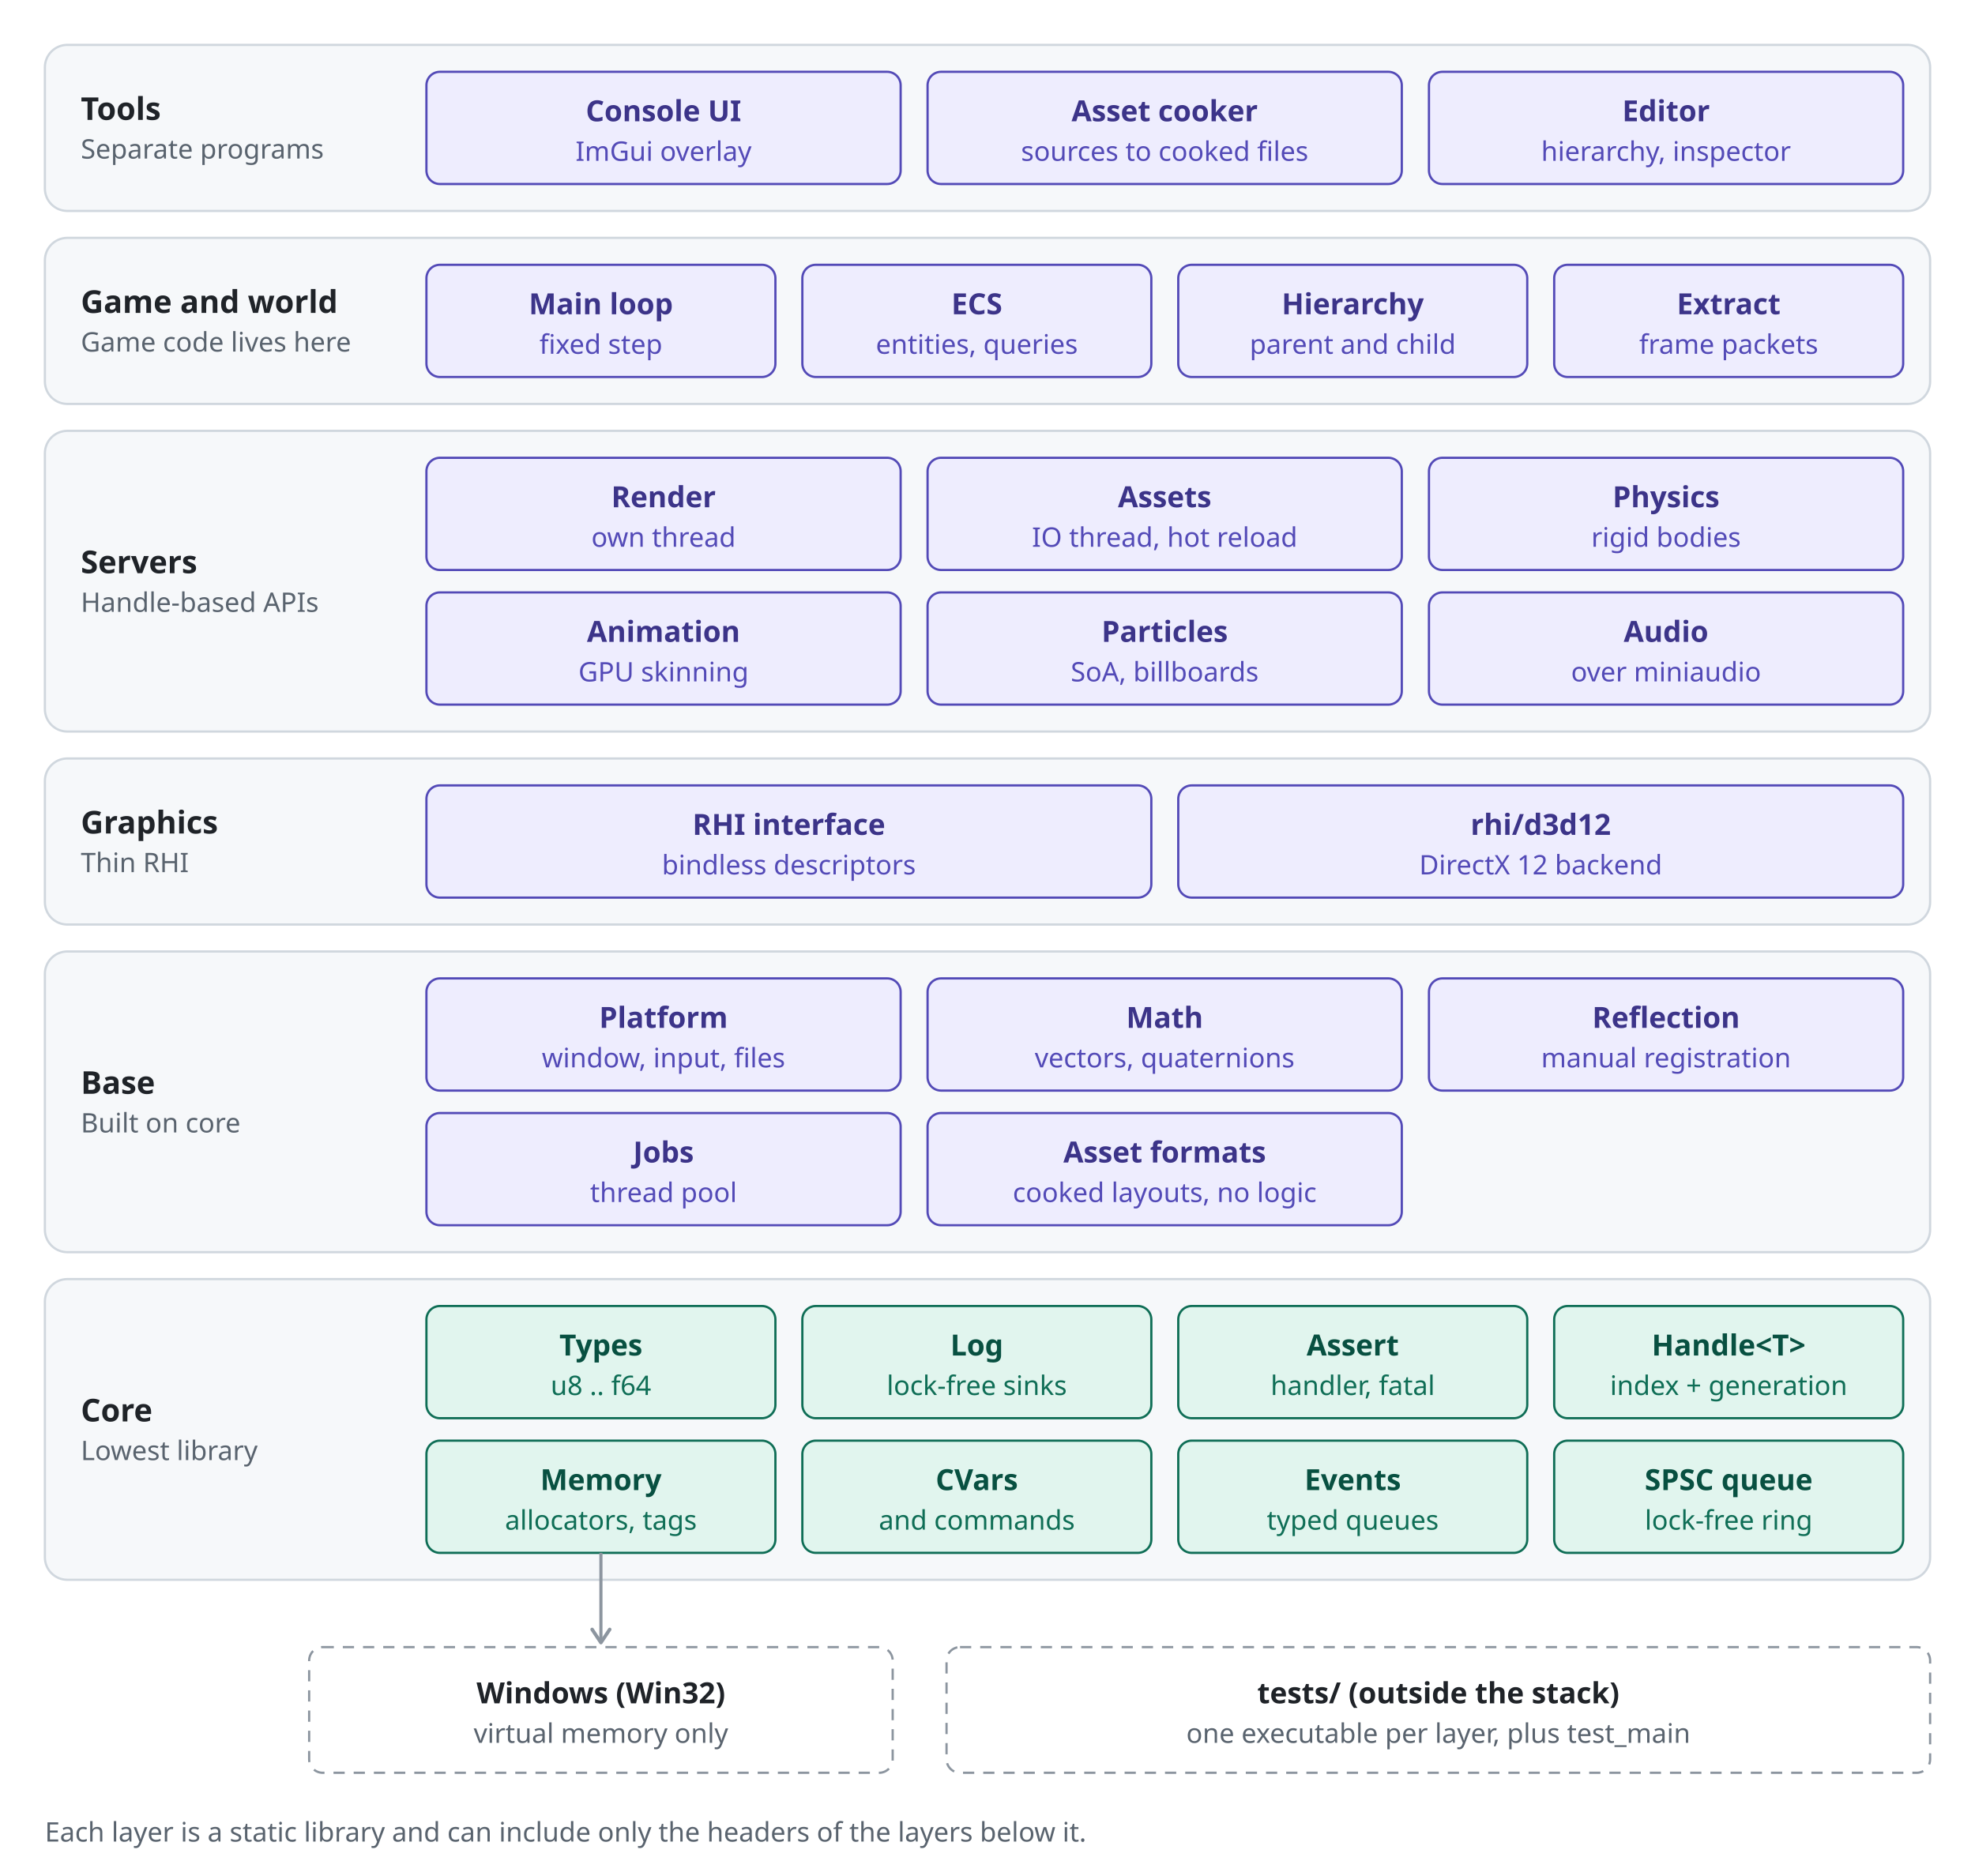
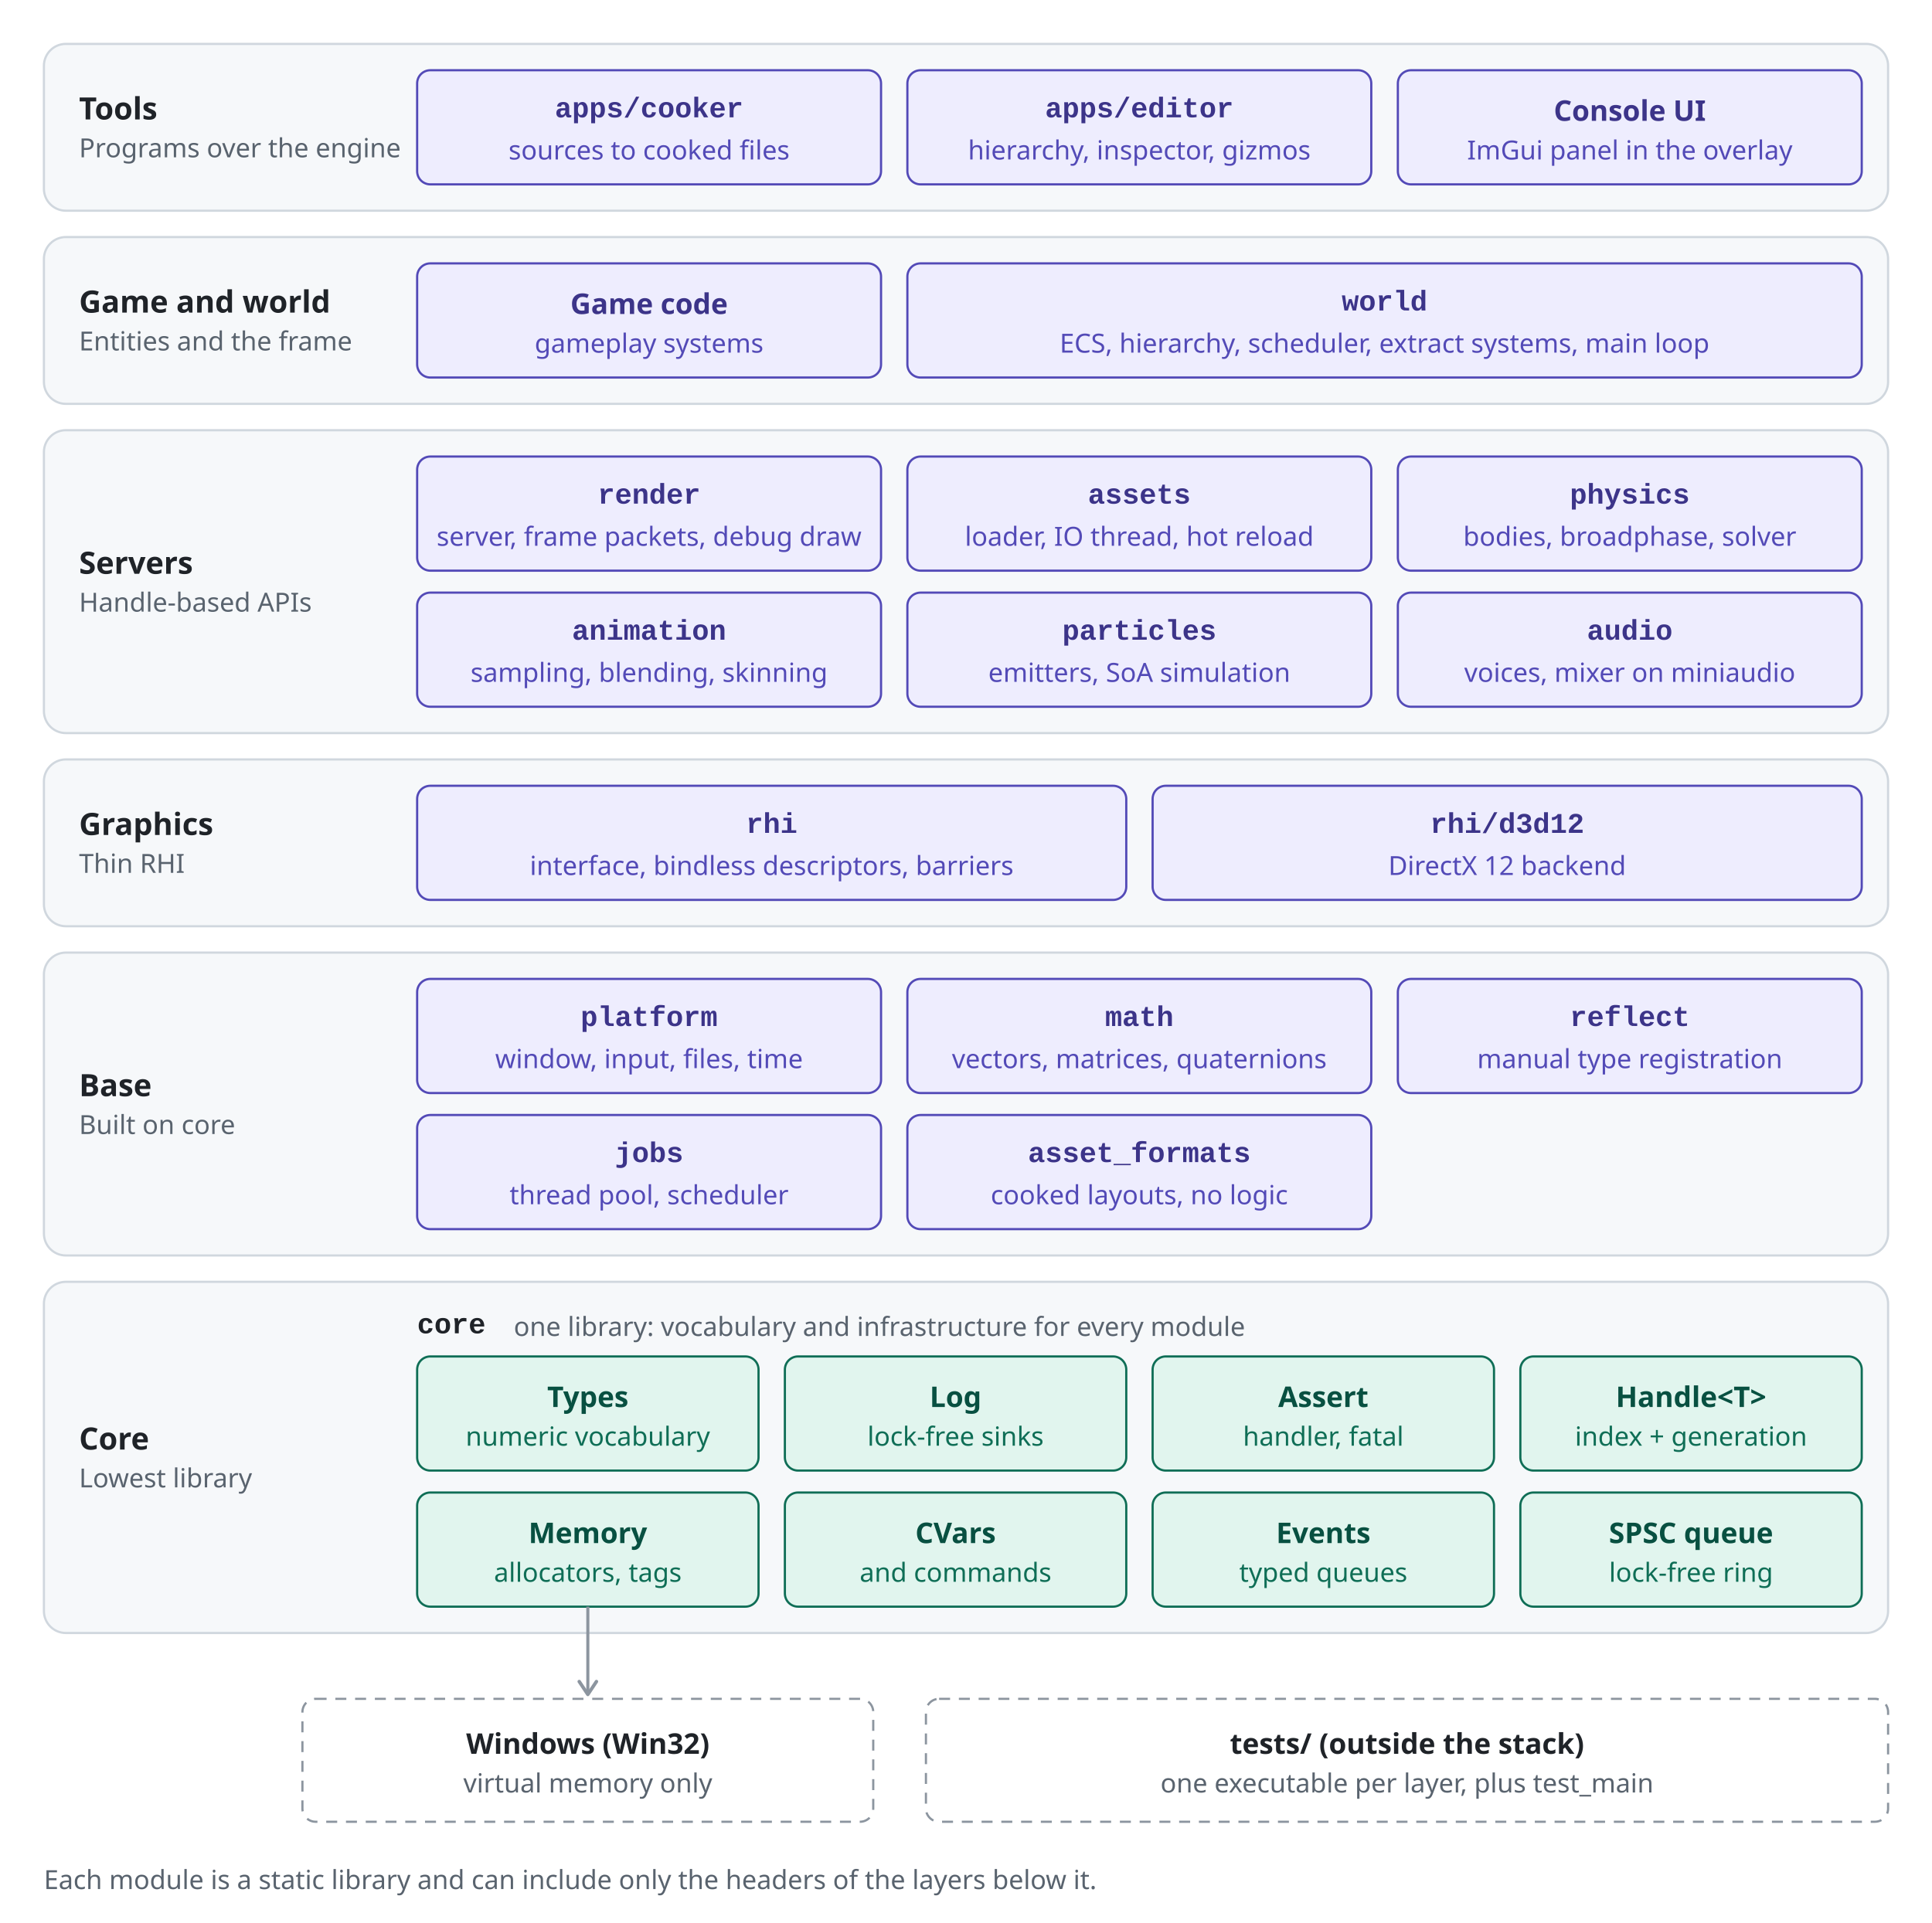
- <svg xmlns="http://www.w3.org/2000/svg" width="880" height="836" viewBox="0 0 880 836" role="img" font-family="-apple-system, BlinkMacSystemFont, 'Segoe UI', 'Noto Sans', Helvetica, Arial, sans-serif">
+ <svg xmlns="http://www.w3.org/2000/svg" width="880" height="876" viewBox="0 0 880 876" role="img" font-family="-apple-system, BlinkMacSystemFont, 'Segoe UI', 'Noto Sans', Helvetica, Arial, sans-serif">
  <defs>
    <marker id="arrow" viewBox="0 0 10 10" refX="8" refY="5" markerWidth="7" markerHeight="7" orient="auto-start-reverse">
      <path d="M2 1L8 5L2 9" fill="none" stroke="#8c959f" stroke-width="1.6" stroke-linecap="round" stroke-linejoin="round" />
    </marker>
  </defs>
-   <rect x="20" y="20" width="840" height="74" rx="10" fill="#f6f8fa" stroke="#d0d7de" stroke-width="1" />
-   <text x="36" y="48.0" font-size="14" font-weight="600" fill="#1f2328" text-anchor="start" dominant-baseline="central">Tools</text>
-   <text x="36" y="66.0" font-size="12" font-weight="400" fill="#59636e" text-anchor="start" dominant-baseline="central">Separate programs</text>
-   <rect x="190.0" y="32" width="211.3" height="50" rx="6" fill="#EEEDFE" stroke="#534AB7" stroke-width="1" />
-   <text x="295.65" y="49.0" font-size="13" font-weight="600" fill="#3C3489" text-anchor="middle" dominant-baseline="central">Console UI</text>
-   <text x="295.65" y="67.0" font-size="12" font-weight="400" fill="#534AB7" text-anchor="middle" dominant-baseline="central">ImGui overlay</text>
-   <rect x="413.3" y="32" width="211.3" height="50" rx="6" fill="#EEEDFE" stroke="#534AB7" stroke-width="1" />
-   <text x="518.95" y="49.0" font-size="13" font-weight="600" fill="#3C3489" text-anchor="middle" dominant-baseline="central">Asset cooker</text>
-   <text x="518.95" y="67.0" font-size="12" font-weight="400" fill="#534AB7" text-anchor="middle" dominant-baseline="central">sources to cooked files</text>
-   <rect x="636.7" y="32" width="211.3" height="50" rx="6" fill="#EEEDFE" stroke="#534AB7" stroke-width="1" />
-   <text x="742.35" y="49.0" font-size="13" font-weight="600" fill="#3C3489" text-anchor="middle" dominant-baseline="central">Editor</text>
-   <text x="742.35" y="67.0" font-size="12" font-weight="400" fill="#534AB7" text-anchor="middle" dominant-baseline="central">hierarchy, inspector</text>
-   <rect x="20" y="106" width="840" height="74" rx="10" fill="#f6f8fa" stroke="#d0d7de" stroke-width="1" />
-   <text x="36" y="134.0" font-size="14" font-weight="600" fill="#1f2328" text-anchor="start" dominant-baseline="central">Game and world</text>
-   <text x="36" y="152.0" font-size="12" font-weight="400" fill="#59636e" text-anchor="start" dominant-baseline="central">Game code lives here</text>
-   <rect x="190.0" y="118" width="155.5" height="50" rx="6" fill="#EEEDFE" stroke="#534AB7" stroke-width="1" />
-   <text x="267.75" y="135.0" font-size="13" font-weight="600" fill="#3C3489" text-anchor="middle" dominant-baseline="central">Main loop</text>
-   <text x="267.75" y="153.0" font-size="12" font-weight="400" fill="#534AB7" text-anchor="middle" dominant-baseline="central">fixed step</text>
-   <rect x="357.5" y="118" width="155.5" height="50" rx="6" fill="#EEEDFE" stroke="#534AB7" stroke-width="1" />
-   <text x="435.25" y="135.0" font-size="13" font-weight="600" fill="#3C3489" text-anchor="middle" dominant-baseline="central">ECS</text>
-   <text x="435.25" y="153.0" font-size="12" font-weight="400" fill="#534AB7" text-anchor="middle" dominant-baseline="central">entities, queries</text>
-   <rect x="525.0" y="118" width="155.5" height="50" rx="6" fill="#EEEDFE" stroke="#534AB7" stroke-width="1" />
-   <text x="602.75" y="135.0" font-size="13" font-weight="600" fill="#3C3489" text-anchor="middle" dominant-baseline="central">Hierarchy</text>
-   <text x="602.75" y="153.0" font-size="12" font-weight="400" fill="#534AB7" text-anchor="middle" dominant-baseline="central">parent and child</text>
-   <rect x="692.5" y="118" width="155.5" height="50" rx="6" fill="#EEEDFE" stroke="#534AB7" stroke-width="1" />
-   <text x="770.25" y="135.0" font-size="13" font-weight="600" fill="#3C3489" text-anchor="middle" dominant-baseline="central">Extract</text>
-   <text x="770.25" y="153.0" font-size="12" font-weight="400" fill="#534AB7" text-anchor="middle" dominant-baseline="central">frame packets</text>
-   <rect x="20" y="192" width="840" height="134" rx="10" fill="#f6f8fa" stroke="#d0d7de" stroke-width="1" />
-   <text x="36" y="250.0" font-size="14" font-weight="600" fill="#1f2328" text-anchor="start" dominant-baseline="central">Servers</text>
-   <text x="36" y="268.0" font-size="12" font-weight="400" fill="#59636e" text-anchor="start" dominant-baseline="central">Handle-based APIs</text>
-   <rect x="190.0" y="204" width="211.3" height="50" rx="6" fill="#EEEDFE" stroke="#534AB7" stroke-width="1" />
-   <text x="295.65" y="221.0" font-size="13" font-weight="600" fill="#3C3489" text-anchor="middle" dominant-baseline="central">Render</text>
-   <text x="295.65" y="239.0" font-size="12" font-weight="400" fill="#534AB7" text-anchor="middle" dominant-baseline="central">own thread</text>
-   <rect x="413.3" y="204" width="211.3" height="50" rx="6" fill="#EEEDFE" stroke="#534AB7" stroke-width="1" />
-   <text x="518.95" y="221.0" font-size="13" font-weight="600" fill="#3C3489" text-anchor="middle" dominant-baseline="central">Assets</text>
-   <text x="518.95" y="239.0" font-size="12" font-weight="400" fill="#534AB7" text-anchor="middle" dominant-baseline="central">IO thread, hot reload</text>
-   <rect x="636.7" y="204" width="211.3" height="50" rx="6" fill="#EEEDFE" stroke="#534AB7" stroke-width="1" />
-   <text x="742.35" y="221.0" font-size="13" font-weight="600" fill="#3C3489" text-anchor="middle" dominant-baseline="central">Physics</text>
-   <text x="742.35" y="239.0" font-size="12" font-weight="400" fill="#534AB7" text-anchor="middle" dominant-baseline="central">rigid bodies</text>
-   <rect x="190.0" y="264" width="211.3" height="50" rx="6" fill="#EEEDFE" stroke="#534AB7" stroke-width="1" />
-   <text x="295.65" y="281.0" font-size="13" font-weight="600" fill="#3C3489" text-anchor="middle" dominant-baseline="central">Animation</text>
-   <text x="295.65" y="299.0" font-size="12" font-weight="400" fill="#534AB7" text-anchor="middle" dominant-baseline="central">GPU skinning</text>
-   <rect x="413.3" y="264" width="211.3" height="50" rx="6" fill="#EEEDFE" stroke="#534AB7" stroke-width="1" />
-   <text x="518.95" y="281.0" font-size="13" font-weight="600" fill="#3C3489" text-anchor="middle" dominant-baseline="central">Particles</text>
-   <text x="518.95" y="299.0" font-size="12" font-weight="400" fill="#534AB7" text-anchor="middle" dominant-baseline="central">SoA, billboards</text>
-   <rect x="636.7" y="264" width="211.3" height="50" rx="6" fill="#EEEDFE" stroke="#534AB7" stroke-width="1" />
-   <text x="742.35" y="281.0" font-size="13" font-weight="600" fill="#3C3489" text-anchor="middle" dominant-baseline="central">Audio</text>
-   <text x="742.35" y="299.0" font-size="12" font-weight="400" fill="#534AB7" text-anchor="middle" dominant-baseline="central">over miniaudio</text>
-   <rect x="20" y="338" width="840" height="74" rx="10" fill="#f6f8fa" stroke="#d0d7de" stroke-width="1" />
-   <text x="36" y="366.0" font-size="14" font-weight="600" fill="#1f2328" text-anchor="start" dominant-baseline="central">Graphics</text>
-   <text x="36" y="384.0" font-size="12" font-weight="400" fill="#59636e" text-anchor="start" dominant-baseline="central">Thin RHI</text>
-   <rect x="190.0" y="350" width="323.0" height="50" rx="6" fill="#EEEDFE" stroke="#534AB7" stroke-width="1" />
-   <text x="351.5" y="367.0" font-size="13" font-weight="600" fill="#3C3489" text-anchor="middle" dominant-baseline="central">RHI interface</text>
-   <text x="351.5" y="385.0" font-size="12" font-weight="400" fill="#534AB7" text-anchor="middle" dominant-baseline="central">bindless descriptors</text>
-   <rect x="525.0" y="350" width="323.0" height="50" rx="6" fill="#EEEDFE" stroke="#534AB7" stroke-width="1" />
-   <text x="686.5" y="367.0" font-size="13" font-weight="600" fill="#3C3489" text-anchor="middle" dominant-baseline="central">rhi/d3d12</text>
-   <text x="686.5" y="385.0" font-size="12" font-weight="400" fill="#534AB7" text-anchor="middle" dominant-baseline="central">DirectX 12 backend</text>
-   <rect x="20" y="424" width="840" height="134" rx="10" fill="#f6f8fa" stroke="#d0d7de" stroke-width="1" />
-   <text x="36" y="482.0" font-size="14" font-weight="600" fill="#1f2328" text-anchor="start" dominant-baseline="central">Base</text>
-   <text x="36" y="500.0" font-size="12" font-weight="400" fill="#59636e" text-anchor="start" dominant-baseline="central">Built on core</text>
-   <rect x="190.0" y="436" width="211.3" height="50" rx="6" fill="#EEEDFE" stroke="#534AB7" stroke-width="1" />
-   <text x="295.65" y="453.0" font-size="13" font-weight="600" fill="#3C3489" text-anchor="middle" dominant-baseline="central">Platform</text>
-   <text x="295.65" y="471.0" font-size="12" font-weight="400" fill="#534AB7" text-anchor="middle" dominant-baseline="central">window, input, files</text>
-   <rect x="413.3" y="436" width="211.3" height="50" rx="6" fill="#EEEDFE" stroke="#534AB7" stroke-width="1" />
-   <text x="518.95" y="453.0" font-size="13" font-weight="600" fill="#3C3489" text-anchor="middle" dominant-baseline="central">Math</text>
-   <text x="518.95" y="471.0" font-size="12" font-weight="400" fill="#534AB7" text-anchor="middle" dominant-baseline="central">vectors, quaternions</text>
-   <rect x="636.7" y="436" width="211.3" height="50" rx="6" fill="#EEEDFE" stroke="#534AB7" stroke-width="1" />
-   <text x="742.35" y="453.0" font-size="13" font-weight="600" fill="#3C3489" text-anchor="middle" dominant-baseline="central">Reflection</text>
-   <text x="742.35" y="471.0" font-size="12" font-weight="400" fill="#534AB7" text-anchor="middle" dominant-baseline="central">manual registration</text>
-   <rect x="190.0" y="496" width="211.3" height="50" rx="6" fill="#EEEDFE" stroke="#534AB7" stroke-width="1" />
-   <text x="295.65" y="513.0" font-size="13" font-weight="600" fill="#3C3489" text-anchor="middle" dominant-baseline="central">Jobs</text>
-   <text x="295.65" y="531.0" font-size="12" font-weight="400" fill="#534AB7" text-anchor="middle" dominant-baseline="central">thread pool</text>
-   <rect x="413.3" y="496" width="211.3" height="50" rx="6" fill="#EEEDFE" stroke="#534AB7" stroke-width="1" />
-   <text x="518.95" y="513.0" font-size="13" font-weight="600" fill="#3C3489" text-anchor="middle" dominant-baseline="central">Asset formats</text>
-   <text x="518.95" y="531.0" font-size="12" font-weight="400" fill="#534AB7" text-anchor="middle" dominant-baseline="central">cooked layouts, no logic</text>
-   <rect x="20" y="570" width="840" height="134" rx="10" fill="#f6f8fa" stroke="#d0d7de" stroke-width="1" />
-   <text x="36" y="628.0" font-size="14" font-weight="600" fill="#1f2328" text-anchor="start" dominant-baseline="central">Core</text>
-   <text x="36" y="646.0" font-size="12" font-weight="400" fill="#59636e" text-anchor="start" dominant-baseline="central">Lowest library</text>
-   <rect x="190.0" y="582" width="155.5" height="50" rx="6" fill="#E1F5EE" stroke="#0F6E56" stroke-width="1" />
-   <text x="267.75" y="599.0" font-size="13" font-weight="600" fill="#085041" text-anchor="middle" dominant-baseline="central">Types</text>
-   <text x="267.75" y="617.0" font-size="12" font-weight="400" fill="#0F6E56" text-anchor="middle" dominant-baseline="central">u8 .. f64</text>
-   <rect x="357.5" y="582" width="155.5" height="50" rx="6" fill="#E1F5EE" stroke="#0F6E56" stroke-width="1" />
-   <text x="435.25" y="599.0" font-size="13" font-weight="600" fill="#085041" text-anchor="middle" dominant-baseline="central">Log</text>
-   <text x="435.25" y="617.0" font-size="12" font-weight="400" fill="#0F6E56" text-anchor="middle" dominant-baseline="central">lock-free sinks</text>
-   <rect x="525.0" y="582" width="155.5" height="50" rx="6" fill="#E1F5EE" stroke="#0F6E56" stroke-width="1" />
-   <text x="602.75" y="599.0" font-size="13" font-weight="600" fill="#085041" text-anchor="middle" dominant-baseline="central">Assert</text>
-   <text x="602.75" y="617.0" font-size="12" font-weight="400" fill="#0F6E56" text-anchor="middle" dominant-baseline="central">handler, fatal</text>
-   <rect x="692.5" y="582" width="155.5" height="50" rx="6" fill="#E1F5EE" stroke="#0F6E56" stroke-width="1" />
-   <text x="770.25" y="599.0" font-size="13" font-weight="600" fill="#085041" text-anchor="middle" dominant-baseline="central">Handle&lt;T&gt;</text>
-   <text x="770.25" y="617.0" font-size="12" font-weight="400" fill="#0F6E56" text-anchor="middle" dominant-baseline="central">index + generation</text>
-   <rect x="190.0" y="642" width="155.5" height="50" rx="6" fill="#E1F5EE" stroke="#0F6E56" stroke-width="1" />
-   <text x="267.75" y="659.0" font-size="13" font-weight="600" fill="#085041" text-anchor="middle" dominant-baseline="central">Memory</text>
-   <text x="267.75" y="677.0" font-size="12" font-weight="400" fill="#0F6E56" text-anchor="middle" dominant-baseline="central">allocators, tags</text>
-   <rect x="357.5" y="642" width="155.5" height="50" rx="6" fill="#E1F5EE" stroke="#0F6E56" stroke-width="1" />
-   <text x="435.25" y="659.0" font-size="13" font-weight="600" fill="#085041" text-anchor="middle" dominant-baseline="central">CVars</text>
-   <text x="435.25" y="677.0" font-size="12" font-weight="400" fill="#0F6E56" text-anchor="middle" dominant-baseline="central">and commands</text>
-   <rect x="525.0" y="642" width="155.5" height="50" rx="6" fill="#E1F5EE" stroke="#0F6E56" stroke-width="1" />
-   <text x="602.75" y="659.0" font-size="13" font-weight="600" fill="#085041" text-anchor="middle" dominant-baseline="central">Events</text>
-   <text x="602.75" y="677.0" font-size="12" font-weight="400" fill="#0F6E56" text-anchor="middle" dominant-baseline="central">typed queues</text>
-   <rect x="692.5" y="642" width="155.5" height="50" rx="6" fill="#E1F5EE" stroke="#0F6E56" stroke-width="1" />
-   <text x="770.25" y="659.0" font-size="13" font-weight="600" fill="#085041" text-anchor="middle" dominant-baseline="central">SPSC queue</text>
-   <text x="770.25" y="677.0" font-size="12" font-weight="400" fill="#0F6E56" text-anchor="middle" dominant-baseline="central">lock-free ring</text>
-   <path d="M267.75 692 L267.75 732" fill="none" stroke="#8c959f" stroke-width="1.4" marker-end="url(#arrow)" />
-   <rect x="137.75" y="734" width="260" height="56" rx="6" fill="none" stroke="#8c959f" stroke-width="1" stroke-dasharray="5 4" />
-   <text x="267.75" y="754.0" font-size="13" font-weight="600" fill="#1f2328" text-anchor="middle" dominant-baseline="central">Windows (Win32)</text>
-   <text x="267.75" y="772.0" font-size="12" font-weight="400" fill="#59636e" text-anchor="middle" dominant-baseline="central">virtual memory only</text>
-   <rect x="421.75" y="734" width="438.25" height="56" rx="6" fill="none" stroke="#8c959f" stroke-width="1" stroke-dasharray="5 4" />
-   <text x="640.875" y="754.0" font-size="13" font-weight="600" fill="#1f2328" text-anchor="middle" dominant-baseline="central">tests/  (outside the stack)</text>
-   <text x="640.875" y="772.0" font-size="12" font-weight="400" fill="#59636e" text-anchor="middle" dominant-baseline="central">one executable per layer, plus test_main</text>
-   <text x="20" y="816" font-size="12" font-weight="400" fill="#59636e" text-anchor="start" dominant-baseline="central">Each layer is a static library and can include only the headers of the layers below it.</text>
+   <rect x="20" y="20" width="840" height="76" rx="10" fill="#f6f8fa" stroke="#d0d7de" stroke-width="1" />
+   <text x="36" y="49.0" font-size="14" font-weight="600" fill="#1f2328" text-anchor="start" dominant-baseline="central">Tools</text>
+   <text x="36" y="67.0" font-size="12" font-weight="400" fill="#59636e" text-anchor="start" dominant-baseline="central">Programs over the engine</text>
+   <rect x="190" y="32" width="211.3" height="52" rx="6" fill="#EEEDFE" stroke="#534AB7" stroke-width="1" />
+   <text x="295.65" y="50.0" font-size="13" font-weight="600" fill="#3C3489" font-family="ui-monospace, SFMono-Regular, 'SF Mono', Menlo, Consolas, 'Liberation Mono', monospace" text-anchor="middle" dominant-baseline="central">apps/cooker</text>
+   <text x="295.65" y="68.0" font-size="12" font-weight="400" fill="#534AB7" text-anchor="middle" dominant-baseline="central">sources to cooked files</text>
+   <rect x="413.3" y="32" width="211.3" height="52" rx="6" fill="#EEEDFE" stroke="#534AB7" stroke-width="1" />
+   <text x="518.95" y="50.0" font-size="13" font-weight="600" fill="#3C3489" font-family="ui-monospace, SFMono-Regular, 'SF Mono', Menlo, Consolas, 'Liberation Mono', monospace" text-anchor="middle" dominant-baseline="central">apps/editor</text>
+   <text x="518.95" y="68.0" font-size="12" font-weight="400" fill="#534AB7" text-anchor="middle" dominant-baseline="central">hierarchy, inspector, gizmos</text>
+   <rect x="636.7" y="32" width="211.3" height="52" rx="6" fill="#EEEDFE" stroke="#534AB7" stroke-width="1" />
+   <text x="742.35" y="50.0" font-size="13" font-weight="600" fill="#3C3489" text-anchor="middle" dominant-baseline="central">Console UI</text>
+   <text x="742.35" y="68.0" font-size="12" font-weight="400" fill="#534AB7" text-anchor="middle" dominant-baseline="central">ImGui panel in the overlay</text>
+   <rect x="20" y="108" width="840" height="76" rx="10" fill="#f6f8fa" stroke="#d0d7de" stroke-width="1" />
+   <text x="36" y="137.0" font-size="14" font-weight="600" fill="#1f2328" text-anchor="start" dominant-baseline="central">Game and world</text>
+   <text x="36" y="155.0" font-size="12" font-weight="400" fill="#59636e" text-anchor="start" dominant-baseline="central">Entities and the frame</text>
+   <rect x="190" y="120" width="211.3" height="52" rx="6" fill="#EEEDFE" stroke="#534AB7" stroke-width="1" />
+   <text x="295.65" y="138.0" font-size="13" font-weight="600" fill="#3C3489" text-anchor="middle" dominant-baseline="central">Game code</text>
+   <text x="295.65" y="156.0" font-size="12" font-weight="400" fill="#534AB7" text-anchor="middle" dominant-baseline="central">gameplay systems</text>
+   <rect x="413.3" y="120" width="434.7" height="52" rx="6" fill="#EEEDFE" stroke="#534AB7" stroke-width="1" />
+   <text x="630.65" y="138.0" font-size="13" font-weight="600" fill="#3C3489" font-family="ui-monospace, SFMono-Regular, 'SF Mono', Menlo, Consolas, 'Liberation Mono', monospace" text-anchor="middle" dominant-baseline="central">world</text>
+   <text x="630.65" y="156.0" font-size="12" font-weight="400" fill="#534AB7" text-anchor="middle" dominant-baseline="central">ECS, hierarchy, scheduler, extract systems, main loop</text>
+   <rect x="20" y="196" width="840" height="138" rx="10" fill="#f6f8fa" stroke="#d0d7de" stroke-width="1" />
+   <text x="36" y="256.0" font-size="14" font-weight="600" fill="#1f2328" text-anchor="start" dominant-baseline="central">Servers</text>
+   <text x="36" y="274.0" font-size="12" font-weight="400" fill="#59636e" text-anchor="start" dominant-baseline="central">Handle-based APIs</text>
+   <rect x="190" y="208" width="211.3" height="52" rx="6" fill="#EEEDFE" stroke="#534AB7" stroke-width="1" />
+   <text x="295.65" y="226.0" font-size="13" font-weight="600" fill="#3C3489" font-family="ui-monospace, SFMono-Regular, 'SF Mono', Menlo, Consolas, 'Liberation Mono', monospace" text-anchor="middle" dominant-baseline="central">render</text>
+   <text x="295.65" y="244.0" font-size="12" font-weight="400" fill="#534AB7" text-anchor="middle" dominant-baseline="central">server, frame packets, debug draw</text>
+   <rect x="413.3" y="208" width="211.3" height="52" rx="6" fill="#EEEDFE" stroke="#534AB7" stroke-width="1" />
+   <text x="518.95" y="226.0" font-size="13" font-weight="600" fill="#3C3489" font-family="ui-monospace, SFMono-Regular, 'SF Mono', Menlo, Consolas, 'Liberation Mono', monospace" text-anchor="middle" dominant-baseline="central">assets</text>
+   <text x="518.95" y="244.0" font-size="12" font-weight="400" fill="#534AB7" text-anchor="middle" dominant-baseline="central">loader, IO thread, hot reload</text>
+   <rect x="636.7" y="208" width="211.3" height="52" rx="6" fill="#EEEDFE" stroke="#534AB7" stroke-width="1" />
+   <text x="742.35" y="226.0" font-size="13" font-weight="600" fill="#3C3489" font-family="ui-monospace, SFMono-Regular, 'SF Mono', Menlo, Consolas, 'Liberation Mono', monospace" text-anchor="middle" dominant-baseline="central">physics</text>
+   <text x="742.35" y="244.0" font-size="12" font-weight="400" fill="#534AB7" text-anchor="middle" dominant-baseline="central">bodies, broadphase, solver</text>
+   <rect x="190" y="270" width="211.3" height="52" rx="6" fill="#EEEDFE" stroke="#534AB7" stroke-width="1" />
+   <text x="295.65" y="288.0" font-size="13" font-weight="600" fill="#3C3489" font-family="ui-monospace, SFMono-Regular, 'SF Mono', Menlo, Consolas, 'Liberation Mono', monospace" text-anchor="middle" dominant-baseline="central">animation</text>
+   <text x="295.65" y="306.0" font-size="12" font-weight="400" fill="#534AB7" text-anchor="middle" dominant-baseline="central">sampling, blending, skinning</text>
+   <rect x="413.3" y="270" width="211.3" height="52" rx="6" fill="#EEEDFE" stroke="#534AB7" stroke-width="1" />
+   <text x="518.95" y="288.0" font-size="13" font-weight="600" fill="#3C3489" font-family="ui-monospace, SFMono-Regular, 'SF Mono', Menlo, Consolas, 'Liberation Mono', monospace" text-anchor="middle" dominant-baseline="central">particles</text>
+   <text x="518.95" y="306.0" font-size="12" font-weight="400" fill="#534AB7" text-anchor="middle" dominant-baseline="central">emitters, SoA simulation</text>
+   <rect x="636.7" y="270" width="211.3" height="52" rx="6" fill="#EEEDFE" stroke="#534AB7" stroke-width="1" />
+   <text x="742.35" y="288.0" font-size="13" font-weight="600" fill="#3C3489" font-family="ui-monospace, SFMono-Regular, 'SF Mono', Menlo, Consolas, 'Liberation Mono', monospace" text-anchor="middle" dominant-baseline="central">audio</text>
+   <text x="742.35" y="306.0" font-size="12" font-weight="400" fill="#534AB7" text-anchor="middle" dominant-baseline="central">voices, mixer on miniaudio</text>
+   <rect x="20" y="346" width="840" height="76" rx="10" fill="#f6f8fa" stroke="#d0d7de" stroke-width="1" />
+   <text x="36" y="375.0" font-size="14" font-weight="600" fill="#1f2328" text-anchor="start" dominant-baseline="central">Graphics</text>
+   <text x="36" y="393.0" font-size="12" font-weight="400" fill="#59636e" text-anchor="start" dominant-baseline="central">Thin RHI</text>
+   <rect x="190" y="358" width="323.0" height="52" rx="6" fill="#EEEDFE" stroke="#534AB7" stroke-width="1" />
+   <text x="351.5" y="376.0" font-size="13" font-weight="600" fill="#3C3489" font-family="ui-monospace, SFMono-Regular, 'SF Mono', Menlo, Consolas, 'Liberation Mono', monospace" text-anchor="middle" dominant-baseline="central">rhi</text>
+   <text x="351.5" y="394.0" font-size="12" font-weight="400" fill="#534AB7" text-anchor="middle" dominant-baseline="central">interface, bindless descriptors, barriers</text>
+   <rect x="525.0" y="358" width="323.0" height="52" rx="6" fill="#EEEDFE" stroke="#534AB7" stroke-width="1" />
+   <text x="686.5" y="376.0" font-size="13" font-weight="600" fill="#3C3489" font-family="ui-monospace, SFMono-Regular, 'SF Mono', Menlo, Consolas, 'Liberation Mono', monospace" text-anchor="middle" dominant-baseline="central">rhi/d3d12</text>
+   <text x="686.5" y="394.0" font-size="12" font-weight="400" fill="#534AB7" text-anchor="middle" dominant-baseline="central">DirectX 12 backend</text>
+   <rect x="20" y="434" width="840" height="138" rx="10" fill="#f6f8fa" stroke="#d0d7de" stroke-width="1" />
+   <text x="36" y="494.0" font-size="14" font-weight="600" fill="#1f2328" text-anchor="start" dominant-baseline="central">Base</text>
+   <text x="36" y="512.0" font-size="12" font-weight="400" fill="#59636e" text-anchor="start" dominant-baseline="central">Built on core</text>
+   <rect x="190" y="446" width="211.3" height="52" rx="6" fill="#EEEDFE" stroke="#534AB7" stroke-width="1" />
+   <text x="295.65" y="464.0" font-size="13" font-weight="600" fill="#3C3489" font-family="ui-monospace, SFMono-Regular, 'SF Mono', Menlo, Consolas, 'Liberation Mono', monospace" text-anchor="middle" dominant-baseline="central">platform</text>
+   <text x="295.65" y="482.0" font-size="12" font-weight="400" fill="#534AB7" text-anchor="middle" dominant-baseline="central">window, input, files, time</text>
+   <rect x="413.3" y="446" width="211.3" height="52" rx="6" fill="#EEEDFE" stroke="#534AB7" stroke-width="1" />
+   <text x="518.95" y="464.0" font-size="13" font-weight="600" fill="#3C3489" font-family="ui-monospace, SFMono-Regular, 'SF Mono', Menlo, Consolas, 'Liberation Mono', monospace" text-anchor="middle" dominant-baseline="central">math</text>
+   <text x="518.95" y="482.0" font-size="12" font-weight="400" fill="#534AB7" text-anchor="middle" dominant-baseline="central">vectors, matrices, quaternions</text>
+   <rect x="636.7" y="446" width="211.3" height="52" rx="6" fill="#EEEDFE" stroke="#534AB7" stroke-width="1" />
+   <text x="742.35" y="464.0" font-size="13" font-weight="600" fill="#3C3489" font-family="ui-monospace, SFMono-Regular, 'SF Mono', Menlo, Consolas, 'Liberation Mono', monospace" text-anchor="middle" dominant-baseline="central">reflect</text>
+   <text x="742.35" y="482.0" font-size="12" font-weight="400" fill="#534AB7" text-anchor="middle" dominant-baseline="central">manual type registration</text>
+   <rect x="190" y="508" width="211.3" height="52" rx="6" fill="#EEEDFE" stroke="#534AB7" stroke-width="1" />
+   <text x="295.65" y="526.0" font-size="13" font-weight="600" fill="#3C3489" font-family="ui-monospace, SFMono-Regular, 'SF Mono', Menlo, Consolas, 'Liberation Mono', monospace" text-anchor="middle" dominant-baseline="central">jobs</text>
+   <text x="295.65" y="544.0" font-size="12" font-weight="400" fill="#534AB7" text-anchor="middle" dominant-baseline="central">thread pool, scheduler</text>
+   <rect x="413.3" y="508" width="211.3" height="52" rx="6" fill="#EEEDFE" stroke="#534AB7" stroke-width="1" />
+   <text x="518.95" y="526.0" font-size="13" font-weight="600" fill="#3C3489" font-family="ui-monospace, SFMono-Regular, 'SF Mono', Menlo, Consolas, 'Liberation Mono', monospace" text-anchor="middle" dominant-baseline="central">asset_formats</text>
+   <text x="518.95" y="544.0" font-size="12" font-weight="400" fill="#534AB7" text-anchor="middle" dominant-baseline="central">cooked layouts, no logic</text>
+   <rect x="20" y="584" width="840" height="160" rx="10" fill="#f6f8fa" stroke="#d0d7de" stroke-width="1" />
+   <text x="36" y="655.0" font-size="14" font-weight="600" fill="#1f2328" text-anchor="start" dominant-baseline="central">Core</text>
+   <text x="36" y="673.0" font-size="12" font-weight="400" fill="#59636e" text-anchor="start" dominant-baseline="central">Lowest library</text>
+   <text x="190" y="604" font-size="13" font-weight="600" fill="#1f2328" font-family="ui-monospace, SFMono-Regular, 'SF Mono', Menlo, Consolas, 'Liberation Mono', monospace" text-anchor="start" dominant-baseline="central">core</text>
+   <text x="234" y="604" font-size="12" font-weight="400" fill="#59636e" text-anchor="start" dominant-baseline="central">one library: vocabulary and infrastructure for every module</text>
+   <rect x="190.0" y="618" width="155.5" height="52" rx="6" fill="#E1F5EE" stroke="#0F6E56" stroke-width="1" />
+   <text x="267.75" y="636.0" font-size="13" font-weight="600" fill="#085041" text-anchor="middle" dominant-baseline="central">Types</text>
+   <text x="267.75" y="654.0" font-size="12" font-weight="400" fill="#0F6E56" text-anchor="middle" dominant-baseline="central">numeric vocabulary</text>
+   <rect x="357.5" y="618" width="155.5" height="52" rx="6" fill="#E1F5EE" stroke="#0F6E56" stroke-width="1" />
+   <text x="435.25" y="636.0" font-size="13" font-weight="600" fill="#085041" text-anchor="middle" dominant-baseline="central">Log</text>
+   <text x="435.25" y="654.0" font-size="12" font-weight="400" fill="#0F6E56" text-anchor="middle" dominant-baseline="central">lock-free sinks</text>
+   <rect x="525.0" y="618" width="155.5" height="52" rx="6" fill="#E1F5EE" stroke="#0F6E56" stroke-width="1" />
+   <text x="602.75" y="636.0" font-size="13" font-weight="600" fill="#085041" text-anchor="middle" dominant-baseline="central">Assert</text>
+   <text x="602.75" y="654.0" font-size="12" font-weight="400" fill="#0F6E56" text-anchor="middle" dominant-baseline="central">handler, fatal</text>
+   <rect x="692.5" y="618" width="155.5" height="52" rx="6" fill="#E1F5EE" stroke="#0F6E56" stroke-width="1" />
+   <text x="770.25" y="636.0" font-size="13" font-weight="600" fill="#085041" text-anchor="middle" dominant-baseline="central">Handle&lt;T&gt;</text>
+   <text x="770.25" y="654.0" font-size="12" font-weight="400" fill="#0F6E56" text-anchor="middle" dominant-baseline="central">index + generation</text>
+   <rect x="190.0" y="680" width="155.5" height="52" rx="6" fill="#E1F5EE" stroke="#0F6E56" stroke-width="1" />
+   <text x="267.75" y="698.0" font-size="13" font-weight="600" fill="#085041" text-anchor="middle" dominant-baseline="central">Memory</text>
+   <text x="267.75" y="716.0" font-size="12" font-weight="400" fill="#0F6E56" text-anchor="middle" dominant-baseline="central">allocators, tags</text>
+   <rect x="357.5" y="680" width="155.5" height="52" rx="6" fill="#E1F5EE" stroke="#0F6E56" stroke-width="1" />
+   <text x="435.25" y="698.0" font-size="13" font-weight="600" fill="#085041" text-anchor="middle" dominant-baseline="central">CVars</text>
+   <text x="435.25" y="716.0" font-size="12" font-weight="400" fill="#0F6E56" text-anchor="middle" dominant-baseline="central">and commands</text>
+   <rect x="525.0" y="680" width="155.5" height="52" rx="6" fill="#E1F5EE" stroke="#0F6E56" stroke-width="1" />
+   <text x="602.75" y="698.0" font-size="13" font-weight="600" fill="#085041" text-anchor="middle" dominant-baseline="central">Events</text>
+   <text x="602.75" y="716.0" font-size="12" font-weight="400" fill="#0F6E56" text-anchor="middle" dominant-baseline="central">typed queues</text>
+   <rect x="692.5" y="680" width="155.5" height="52" rx="6" fill="#E1F5EE" stroke="#0F6E56" stroke-width="1" />
+   <text x="770.25" y="698.0" font-size="13" font-weight="600" fill="#085041" text-anchor="middle" dominant-baseline="central">SPSC queue</text>
+   <text x="770.25" y="716.0" font-size="12" font-weight="400" fill="#0F6E56" text-anchor="middle" dominant-baseline="central">lock-free ring</text>
+   <path d="M267.75 732 L267.75 772" fill="none" stroke="#8c959f" stroke-width="1.4" marker-end="url(#arrow)" />
+   <rect x="137.75" y="774" width="260" height="56" rx="6" fill="none" stroke="#8c959f" stroke-width="1" stroke-dasharray="5 4" />
+   <text x="267.75" y="794.0" font-size="13" font-weight="600" fill="#1f2328" text-anchor="middle" dominant-baseline="central">Windows (Win32)</text>
+   <text x="267.75" y="812.0" font-size="12" font-weight="400" fill="#59636e" text-anchor="middle" dominant-baseline="central">virtual memory only</text>
+   <rect x="421.75" y="774" width="438.25" height="56" rx="6" fill="none" stroke="#8c959f" stroke-width="1" stroke-dasharray="5 4" />
+   <text x="640.875" y="794.0" font-size="13" font-weight="600" fill="#1f2328" text-anchor="middle" dominant-baseline="central">tests/  (outside the stack)</text>
+   <text x="640.875" y="812.0" font-size="12" font-weight="400" fill="#59636e" text-anchor="middle" dominant-baseline="central">one executable per layer, plus test_main</text>
+   <text x="20" y="856" font-size="12" font-weight="400" fill="#59636e" text-anchor="start" dominant-baseline="central">Each module is a static library and can include only the headers of the layers below it.</text>
</svg>
